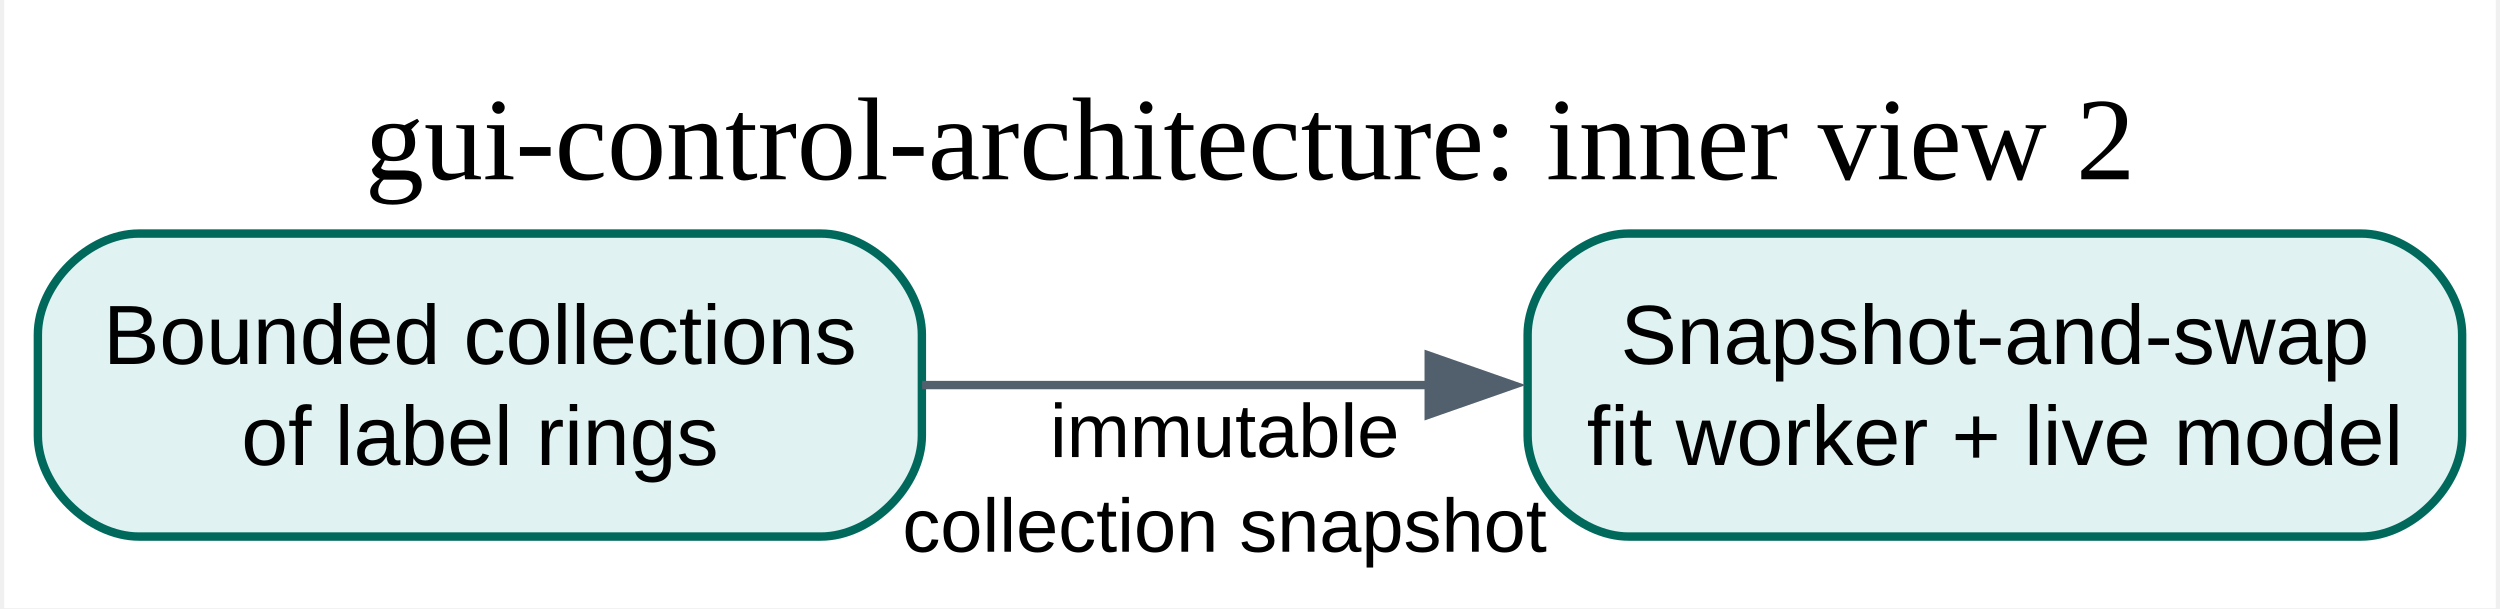
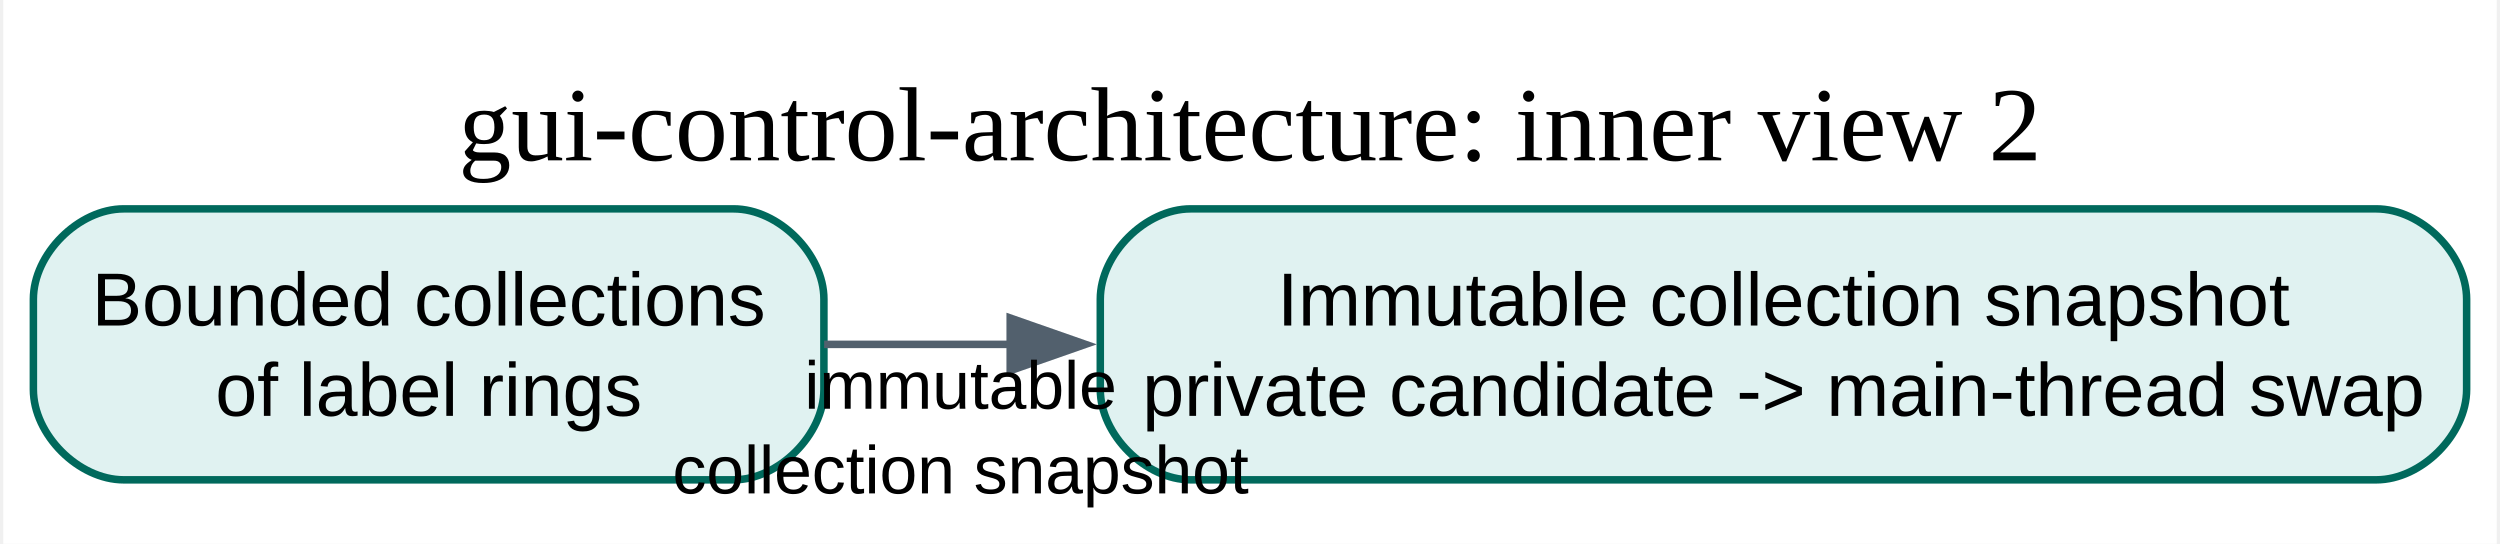
- <svg xmlns="http://www.w3.org/2000/svg" width="296pt" height="72pt" viewBox="0.00 0.00 296.03 72.25">
+ <svg xmlns="http://www.w3.org/2000/svg" width="331pt" height="72pt" viewBox="0.00 0.00 331.28 72.25">
  <g id="graph0" class="graph" transform="scale(1 1) rotate(0) translate(4 63.75)">
-     <polygon fill="white" stroke="none" points="-4,8.5 -4,-63.75 292.03,-63.75 292.03,8.5 -4,8.5" />
-     <text text-anchor="middle" x="144.02" y="-42.45" font-family="Times New Roman,serif" font-size="14.00">gui-control-architecture: inner view 2</text>
+     <polygon fill="white" stroke="none" points="-4,8.5 -4,-63.75 327.28,-63.75 327.28,8.5 -4,8.5" />
+     <text text-anchor="middle" x="161.64" y="-42.45" font-family="Times New Roman,serif" font-size="14.00">gui-control-architecture: inner view 2</text>
    <g id="node1" class="node">
      <path fill="#e0f2f1" stroke="#00695c" d="M93.03,-36C93.03,-36 12,-36 12,-36 6,-36 0,-30 0,-24 0,-24 0,-12 0,-12 0,-6 6,0 12,0 12,0 93.03,0 93.03,0 99.03,0 105.03,-6 105.03,-12 105.03,-12 105.03,-24 105.03,-24 105.03,-30 99.03,-36 93.03,-36" />
      <text text-anchor="middle" x="52.52" y="-20.5" font-family="Arial" font-size="10.00">Bounded collections</text>
      <text text-anchor="middle" x="52.52" y="-8.5" font-family="Arial" font-size="10.00">of label rings</text>
    </g>
    <g id="node2" class="node">
-       <path fill="#e0f2f1" stroke="#00695c" d="M276.03,-36C276.03,-36 189,-36 189,-36 183,-36 177,-30 177,-24 177,-24 177,-12 177,-12 177,-6 183,0 189,0 189,0 276.03,0 276.03,0 282.03,0 288.03,-6 288.03,-12 288.03,-12 288.03,-24 288.03,-24 288.03,-30 282.03,-36 276.03,-36" />
-       <text text-anchor="middle" x="232.52" y="-20.5" font-family="Arial" font-size="10.00">Snapshot-and-swap</text>
-       <text text-anchor="middle" x="232.52" y="-8.5" font-family="Arial" font-size="10.00">fit worker + live model</text>
+       <path fill="#e0f2f1" stroke="#00695c" d="M311.28,-36C311.28,-36 153.75,-36 153.75,-36 147.75,-36 141.75,-30 141.75,-24 141.75,-24 141.75,-12 141.75,-12 141.75,-6 147.75,0 153.75,0 153.75,0 311.28,0 311.28,0 317.28,0 323.28,-6 323.28,-12 323.28,-12 323.28,-24 323.28,-24 323.28,-30 317.28,-36 311.28,-36" />
+       <text text-anchor="middle" x="232.52" y="-20.5" font-family="Arial" font-size="10.00">Immutable collection snapshot</text>
+       <text text-anchor="middle" x="232.52" y="-8.5" font-family="Arial" font-size="10.00">private candidate -&gt; main-thread swap</text>
    </g>
    <g id="edge1" class="edge">
-       <path fill="none" stroke="#52606d" d="M105.06,-18C123.89,-18 145.37,-18 165.27,-18" />
-       <polygon fill="#52606d" stroke="#52606d" points="165.25,-21.5 175.25,-18 165.25,-14.5 165.25,-21.5" />
-       <text text-anchor="middle" x="141" y="-9.45" font-family="Arial" font-size="9.00">immutable</text>
-       <text text-anchor="middle" x="141" y="1.8" font-family="Arial" font-size="9.00">collection snapshot</text>
+       <path fill="none" stroke="#52606d" d="M105.06,-18C113,-18 121.41,-18 129.97,-18" />
+       <polygon fill="#52606d" stroke="#52606d" points="129.78,-21.5 139.78,-18 129.78,-14.5 129.78,-21.5" />
+       <text text-anchor="middle" x="123.19" y="-9.45" font-family="Arial" font-size="9.00">immutable</text>
+       <text text-anchor="middle" x="123.19" y="1.8" font-family="Arial" font-size="9.00">collection snapshot</text>
    </g>
  </g>
</svg>
